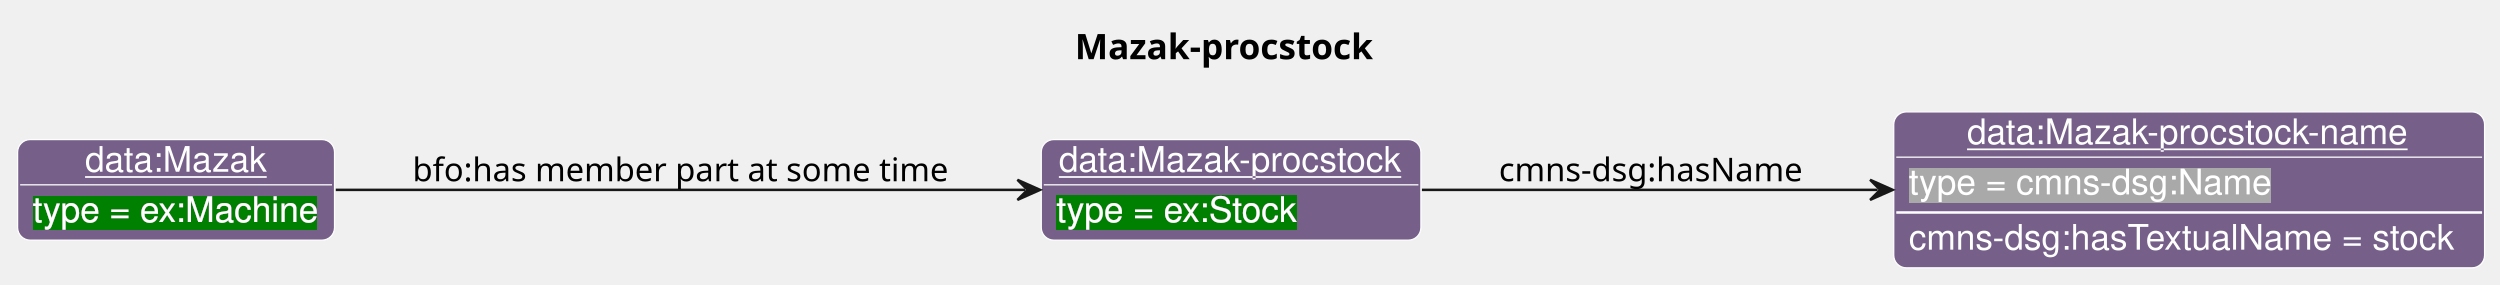
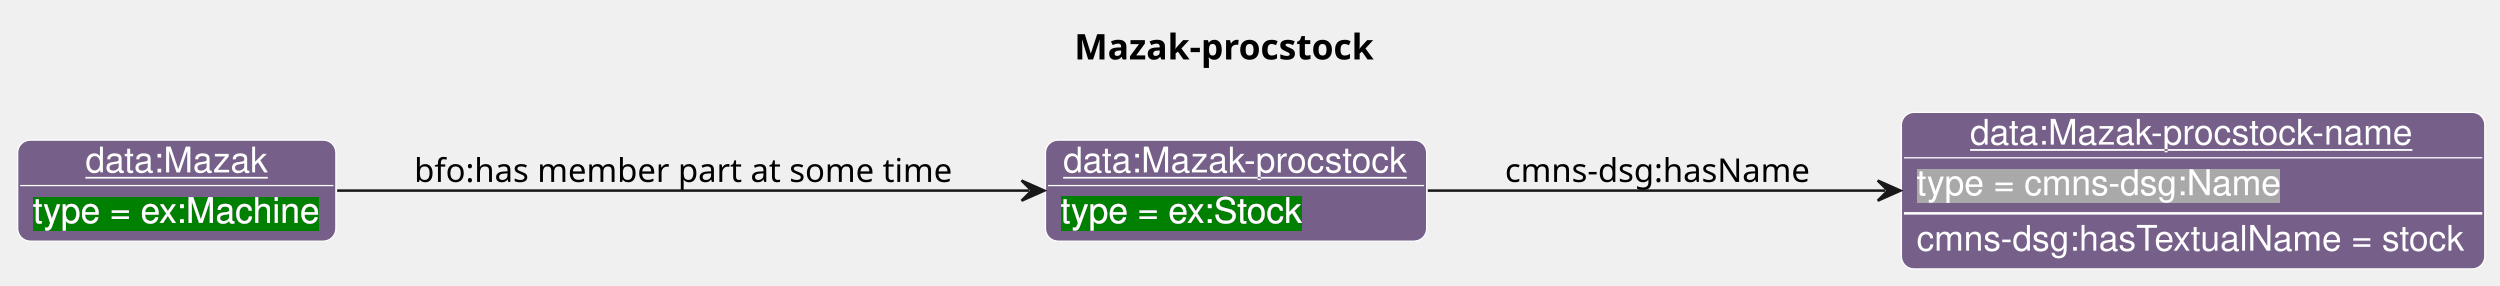
- <svg xmlns="http://www.w3.org/2000/svg" contentStyleType="text/css" data-diagram-type="CLASS" height="113px" preserveAspectRatio="none" style="width:994px;height:113px;background:#FFFFFF;" version="1.1" viewBox="0 0 994 113" width="994px" zoomAndPan="magnify">
+ <svg xmlns="http://www.w3.org/2000/svg" contentStyleType="text/css" data-diagram-type="CLASS" height="113px" preserveAspectRatio="none" style="width:990px;height:113px;background:#FFFFFF;" version="1.1" viewBox="0 0 990 113" width="990px" zoomAndPan="magnify">
  <defs>
-     <filter height="1" id="by9jfga2haweq0" width="1" x="0" y="0">
+     <filter height="1" id="b290rz1g9gust0" width="1" x="0" y="0">
      <feFlood flood-color="#008000" result="flood" />
      <feComposite in="SourceGraphic" in2="flood" operator="over" />
    </filter>
-     <filter height="1" id="by9jfga2haweq1" width="1" x="0" y="0">
+     <filter height="1" id="b290rz1g9gust1" width="1" x="0" y="0">
      <feFlood flood-color="#A9A9A9" result="flood" />
      <feComposite in="SourceGraphic" in2="flood" operator="over" />
    </filter>
  </defs>
  <g>
-     <text fill="#000000" font-family="sans-serif" font-size="14" font-weight="bold" lengthAdjust="spacing" textLength="126.116" x="427.377" y="23.535">Mazak-procstock</text>
+     <text fill="#000000" font-family="sans-serif" font-size="14" font-weight="bold" lengthAdjust="spacing" textLength="126.116" x="425.432" y="23.535">Mazak-procstock</text>
    <g class="entity" data-entity="o1" data-source-line="131" data-uid="ent0002" id="entity_o1">
      <rect fill="#76608A" height="40" rx="5" ry="5" style="stroke:#FFFFFF;stroke-width:0.5;" width="150.944" x="414.01" y="55.488" />
      <text fill="#FFFFFF" font-family="Helvetica" font-size="14" lengthAdjust="spacing" text-decoration="underline" textLength="136.944" x="421.01" y="68.269">data:Mazak-procstock</text>
      <line style="stroke:#FFFFFF;stroke-width:0.5;" x1="415.01" x2="563.954" y1="73.488" y2="73.488" />
-       <text fill="#FFFFFF" filter="url(#by9jfga2haweq0)" font-family="Helvetica" font-size="14" lengthAdjust="spacing" textLength="96.106" x="420.01" y="88.269">type = ex:Stock</text>
+       <text fill="#FFFFFF" filter="url(#b290rz1g9gust0)" font-family="Helvetica" font-size="14" lengthAdjust="spacing" textLength="96.106" x="420.01" y="88.269">type = ex:Stock</text>
    </g>
    <g class="entity" data-entity="o2" data-source-line="131" data-uid="ent0003" id="entity_o2">
-       <rect fill="#76608A" height="62" rx="5" ry="5" style="stroke:#FFFFFF;stroke-width:0.5;" width="234.92" x="752.95" y="44.488" />
-       <text fill="#FFFFFF" font-family="Helvetica" font-size="14" lengthAdjust="spacing" text-decoration="underline" textLength="176.627" x="782.096" y="57.269">data:Mazak-procstock-name</text>
-       <line style="stroke:#FFFFFF;stroke-width:0.5;" x1="753.95" x2="986.87" y1="62.488" y2="62.488" />
-       <text fill="#FFFFFF" filter="url(#by9jfga2haweq1)" font-family="Helvetica" font-size="14" lengthAdjust="spacing" textLength="144.334" x="758.95" y="77.269">type = cmns-dsg:Name</text>
-       <line style="stroke:#FFFFFF;stroke-width:1;" x1="753.95" x2="986.87" y1="84.488" y2="84.488" />
-       <text fill="#FFFFFF" font-family="Helvetica" font-size="14" lengthAdjust="spacing" textLength="222.92" x="758.95" y="99.269">cmns-dsg:hasTextualName  = stock</text>
+       <rect fill="#76608A" height="62" rx="5" ry="5" style="stroke:#FFFFFF;stroke-width:0.5;" width="231.03" x="752.95" y="44.488" />
+       <text fill="#FFFFFF" font-family="Helvetica" font-size="14" lengthAdjust="spacing" text-decoration="underline" textLength="176.627" x="780.152" y="57.269">data:Mazak-procstock-name</text>
+       <line style="stroke:#FFFFFF;stroke-width:0.5;" x1="753.95" x2="982.98" y1="62.488" y2="62.488" />
+       <text fill="#FFFFFF" filter="url(#b290rz1g9gust1)" font-family="Helvetica" font-size="14" lengthAdjust="spacing" textLength="144.334" x="758.95" y="77.269">type = cmns-dsg:Name</text>
+       <line style="stroke:#FFFFFF;stroke-width:1;" x1="753.95" x2="982.98" y1="84.488" y2="84.488" />
+       <text fill="#FFFFFF" font-family="Helvetica" font-size="14" lengthAdjust="spacing" textLength="219.03" x="758.95" y="99.269">cmns-dsg:hasTextualName = stock</text>
    </g>
    <g class="entity" data-entity="o3" data-source-line="131" data-uid="ent0004" id="entity_o3">
      <rect fill="#76608A" height="40" rx="5" ry="5" style="stroke:#FFFFFF;stroke-width:0.5;" width="126.01" x="7" y="55.488" />
      <text fill="#FFFFFF" font-family="Helvetica" font-size="14" lengthAdjust="spacing" text-decoration="underline" textLength="72.372" x="33.819" y="68.269">data:Mazak</text>
      <line style="stroke:#FFFFFF;stroke-width:0.5;" x1="8" x2="132.01" y1="73.488" y2="73.488" />
-       <text fill="#FFFFFF" filter="url(#by9jfga2haweq0)" font-family="Helvetica" font-size="14" lengthAdjust="spacing" textLength="114.01" x="13" y="88.269">type = ex:Machine</text>
+       <text fill="#FFFFFF" filter="url(#b290rz1g9gust0)" font-family="Helvetica" font-size="14" lengthAdjust="spacing" textLength="114.01" x="13" y="88.269">type = ex:Machine</text>
    </g>
    <g class="link" data-entity-1="o1" data-entity-2="o2" data-source-line="195" data-uid="lnk5" id="link_o1_o2">
-       <path codeLine="195" d="M565.35,75.488 C618.73,75.488 685.55,75.488 746.55,75.488" fill="none" id="o1-to-o2" style="stroke:#181818;stroke-width:1;" />
-       <polygon fill="#181818" points="752.55,75.488,743.55,71.488,747.55,75.488,743.55,79.488,752.55,75.488" style="stroke:#181818;stroke-width:1;" />
+       <path codeLine="195" d="M565.41,75.488 C618.88,75.488 685.78,75.488 746.57,75.488" fill="none" id="o1-to-o2" style="stroke:#181818;stroke-width:1;" />
+       <polygon fill="#181818" points="752.57,75.488,743.57,71.488,747.57,75.488,743.57,79.488,752.57,75.488" style="stroke:#181818;stroke-width:1;" />
      <text fill="#000000" font-family="sans-serif" font-size="13" lengthAdjust="spacing" textLength="126.077" x="595.95" y="72.057">cmns-dsg:hasName</text>
    </g>
    <g class="link" data-entity-1="o3" data-entity-2="o1" data-source-line="195" data-uid="lnk6" id="link_o3_o1">
      <path codeLine="195" d="M133.51,75.488 C208.34,75.488 327.57,75.488 407.53,75.488" fill="none" id="o3-to-o1" style="stroke:#181818;stroke-width:1;" />
      <polygon fill="#181818" points="413.53,75.488,404.53,71.488,408.53,75.488,404.53,79.488,413.53,75.488" style="stroke:#181818;stroke-width:1;" />
      <text fill="#000000" font-family="sans-serif" font-size="13" lengthAdjust="spacing" textLength="219.337" x="164.01" y="72.057">bfo:has member part at some time</text>
    </g>
  </g>
</svg>
